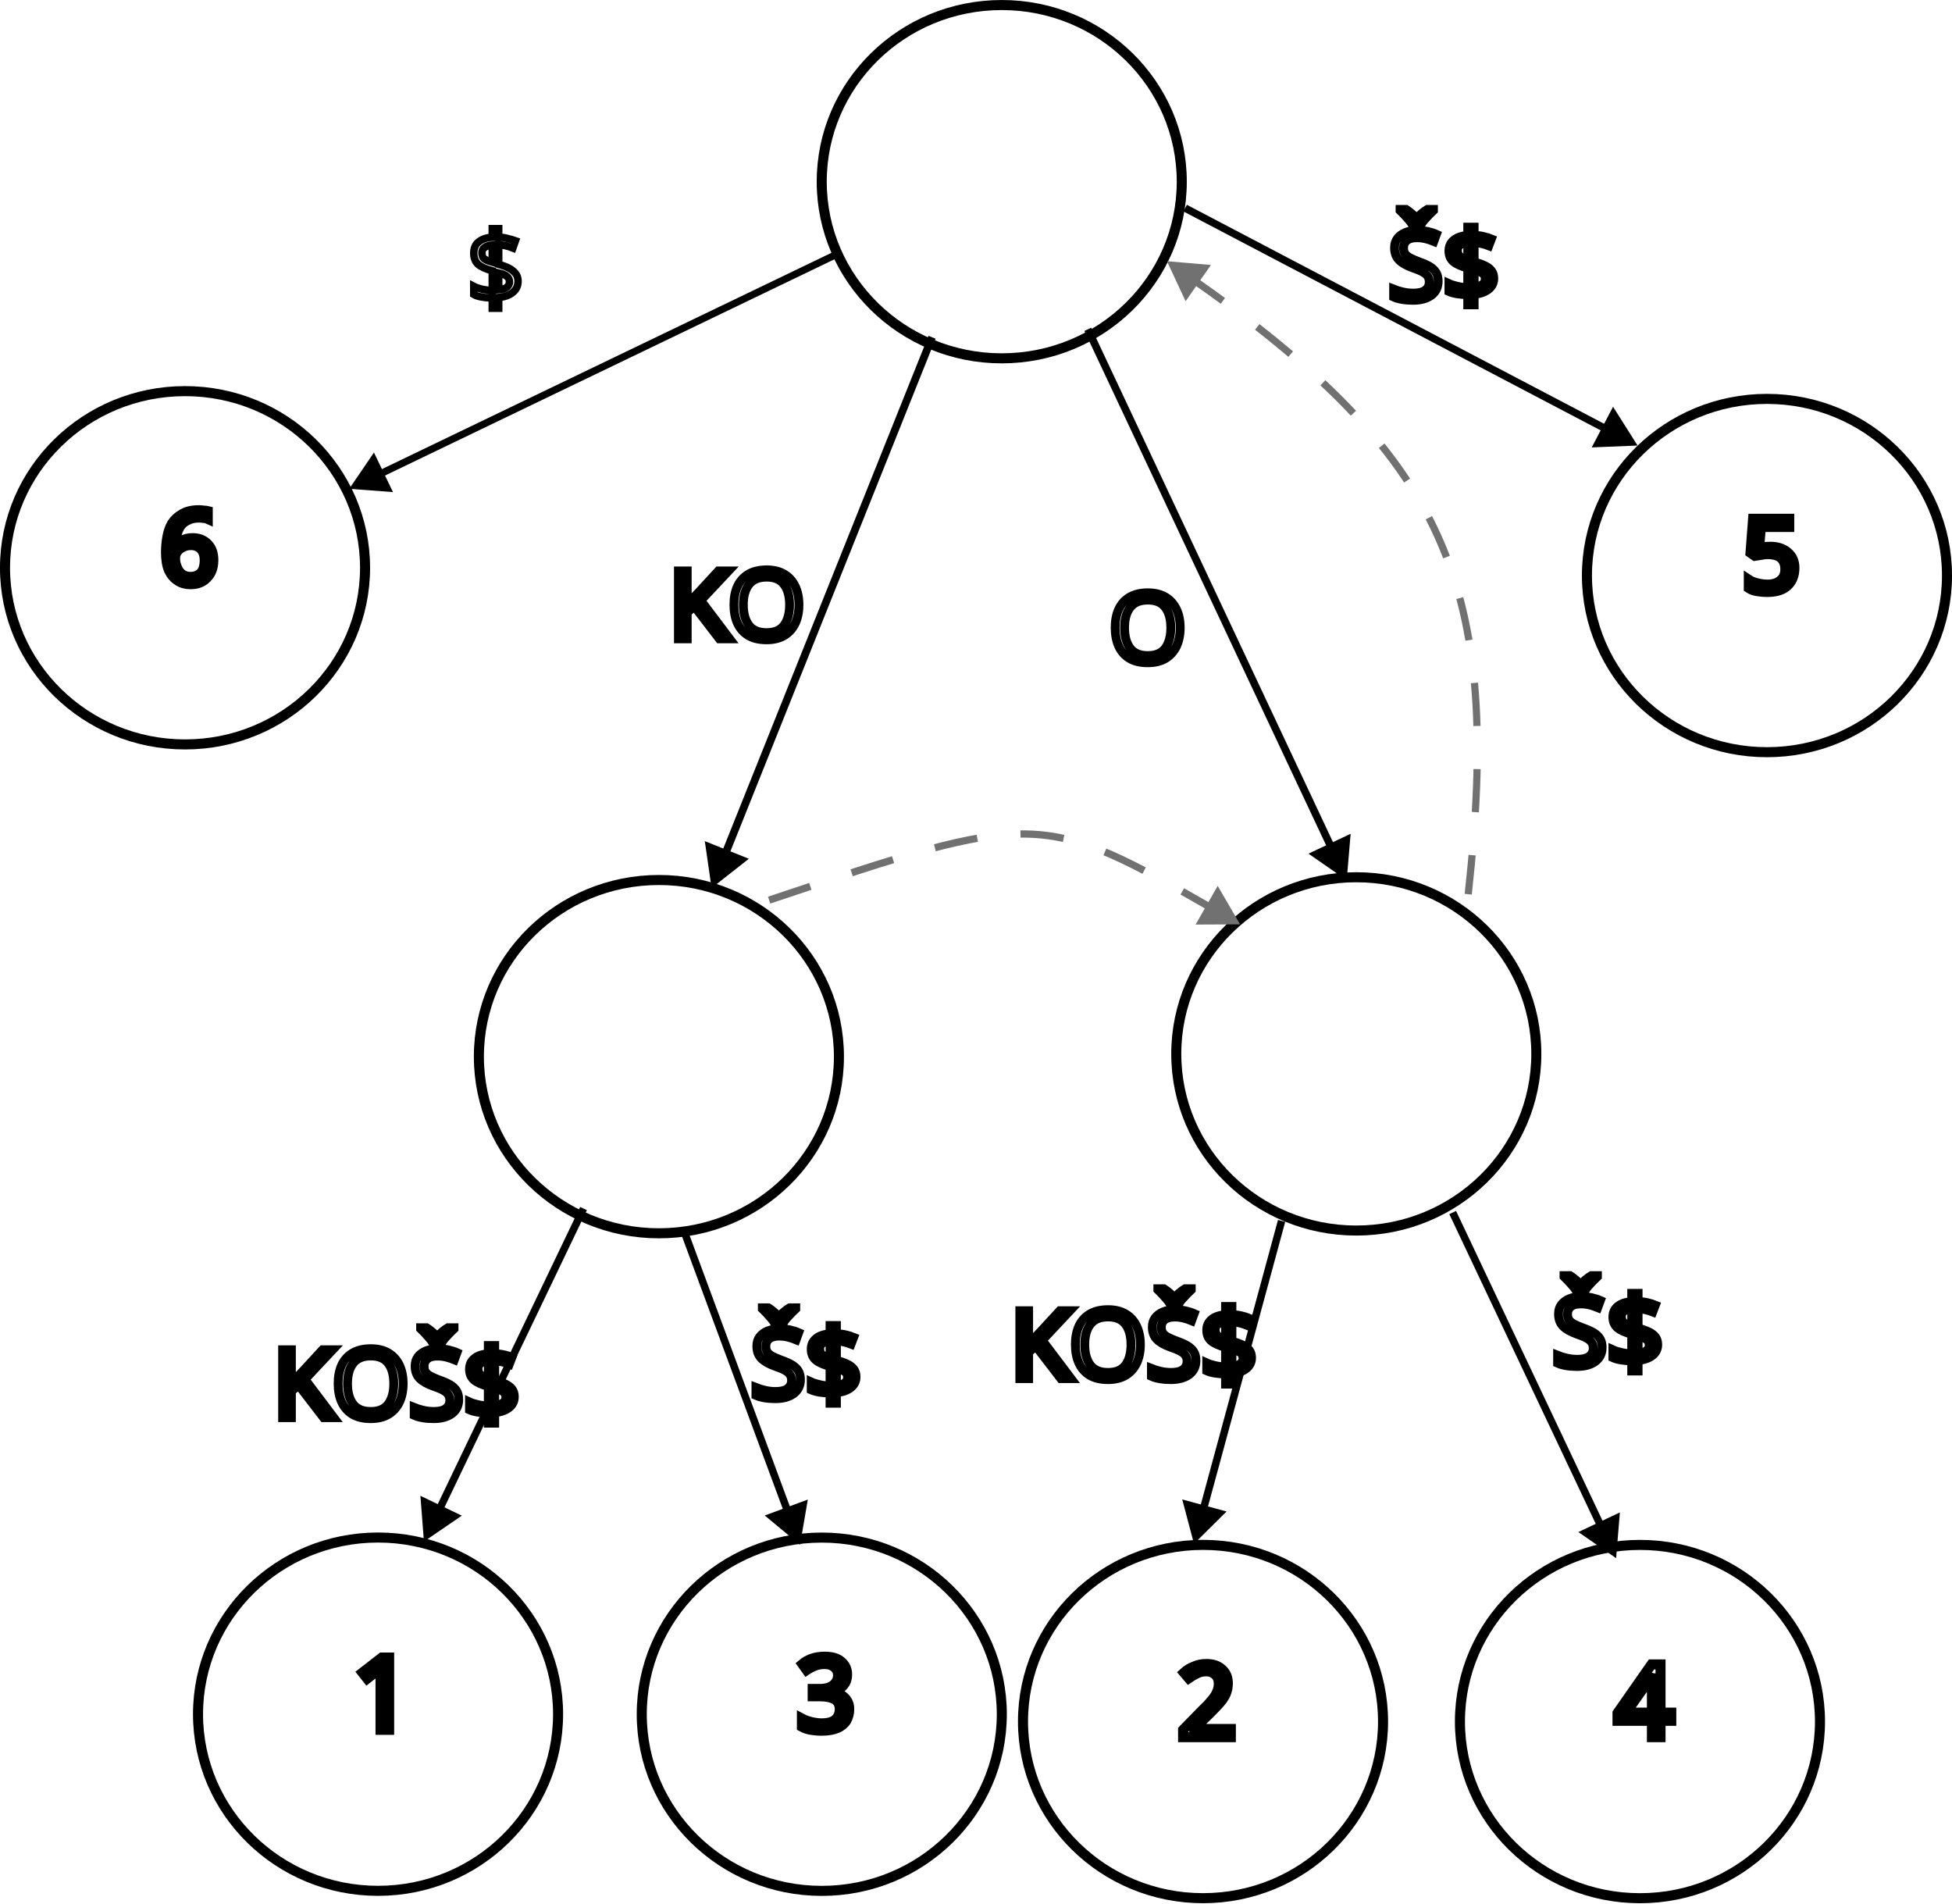
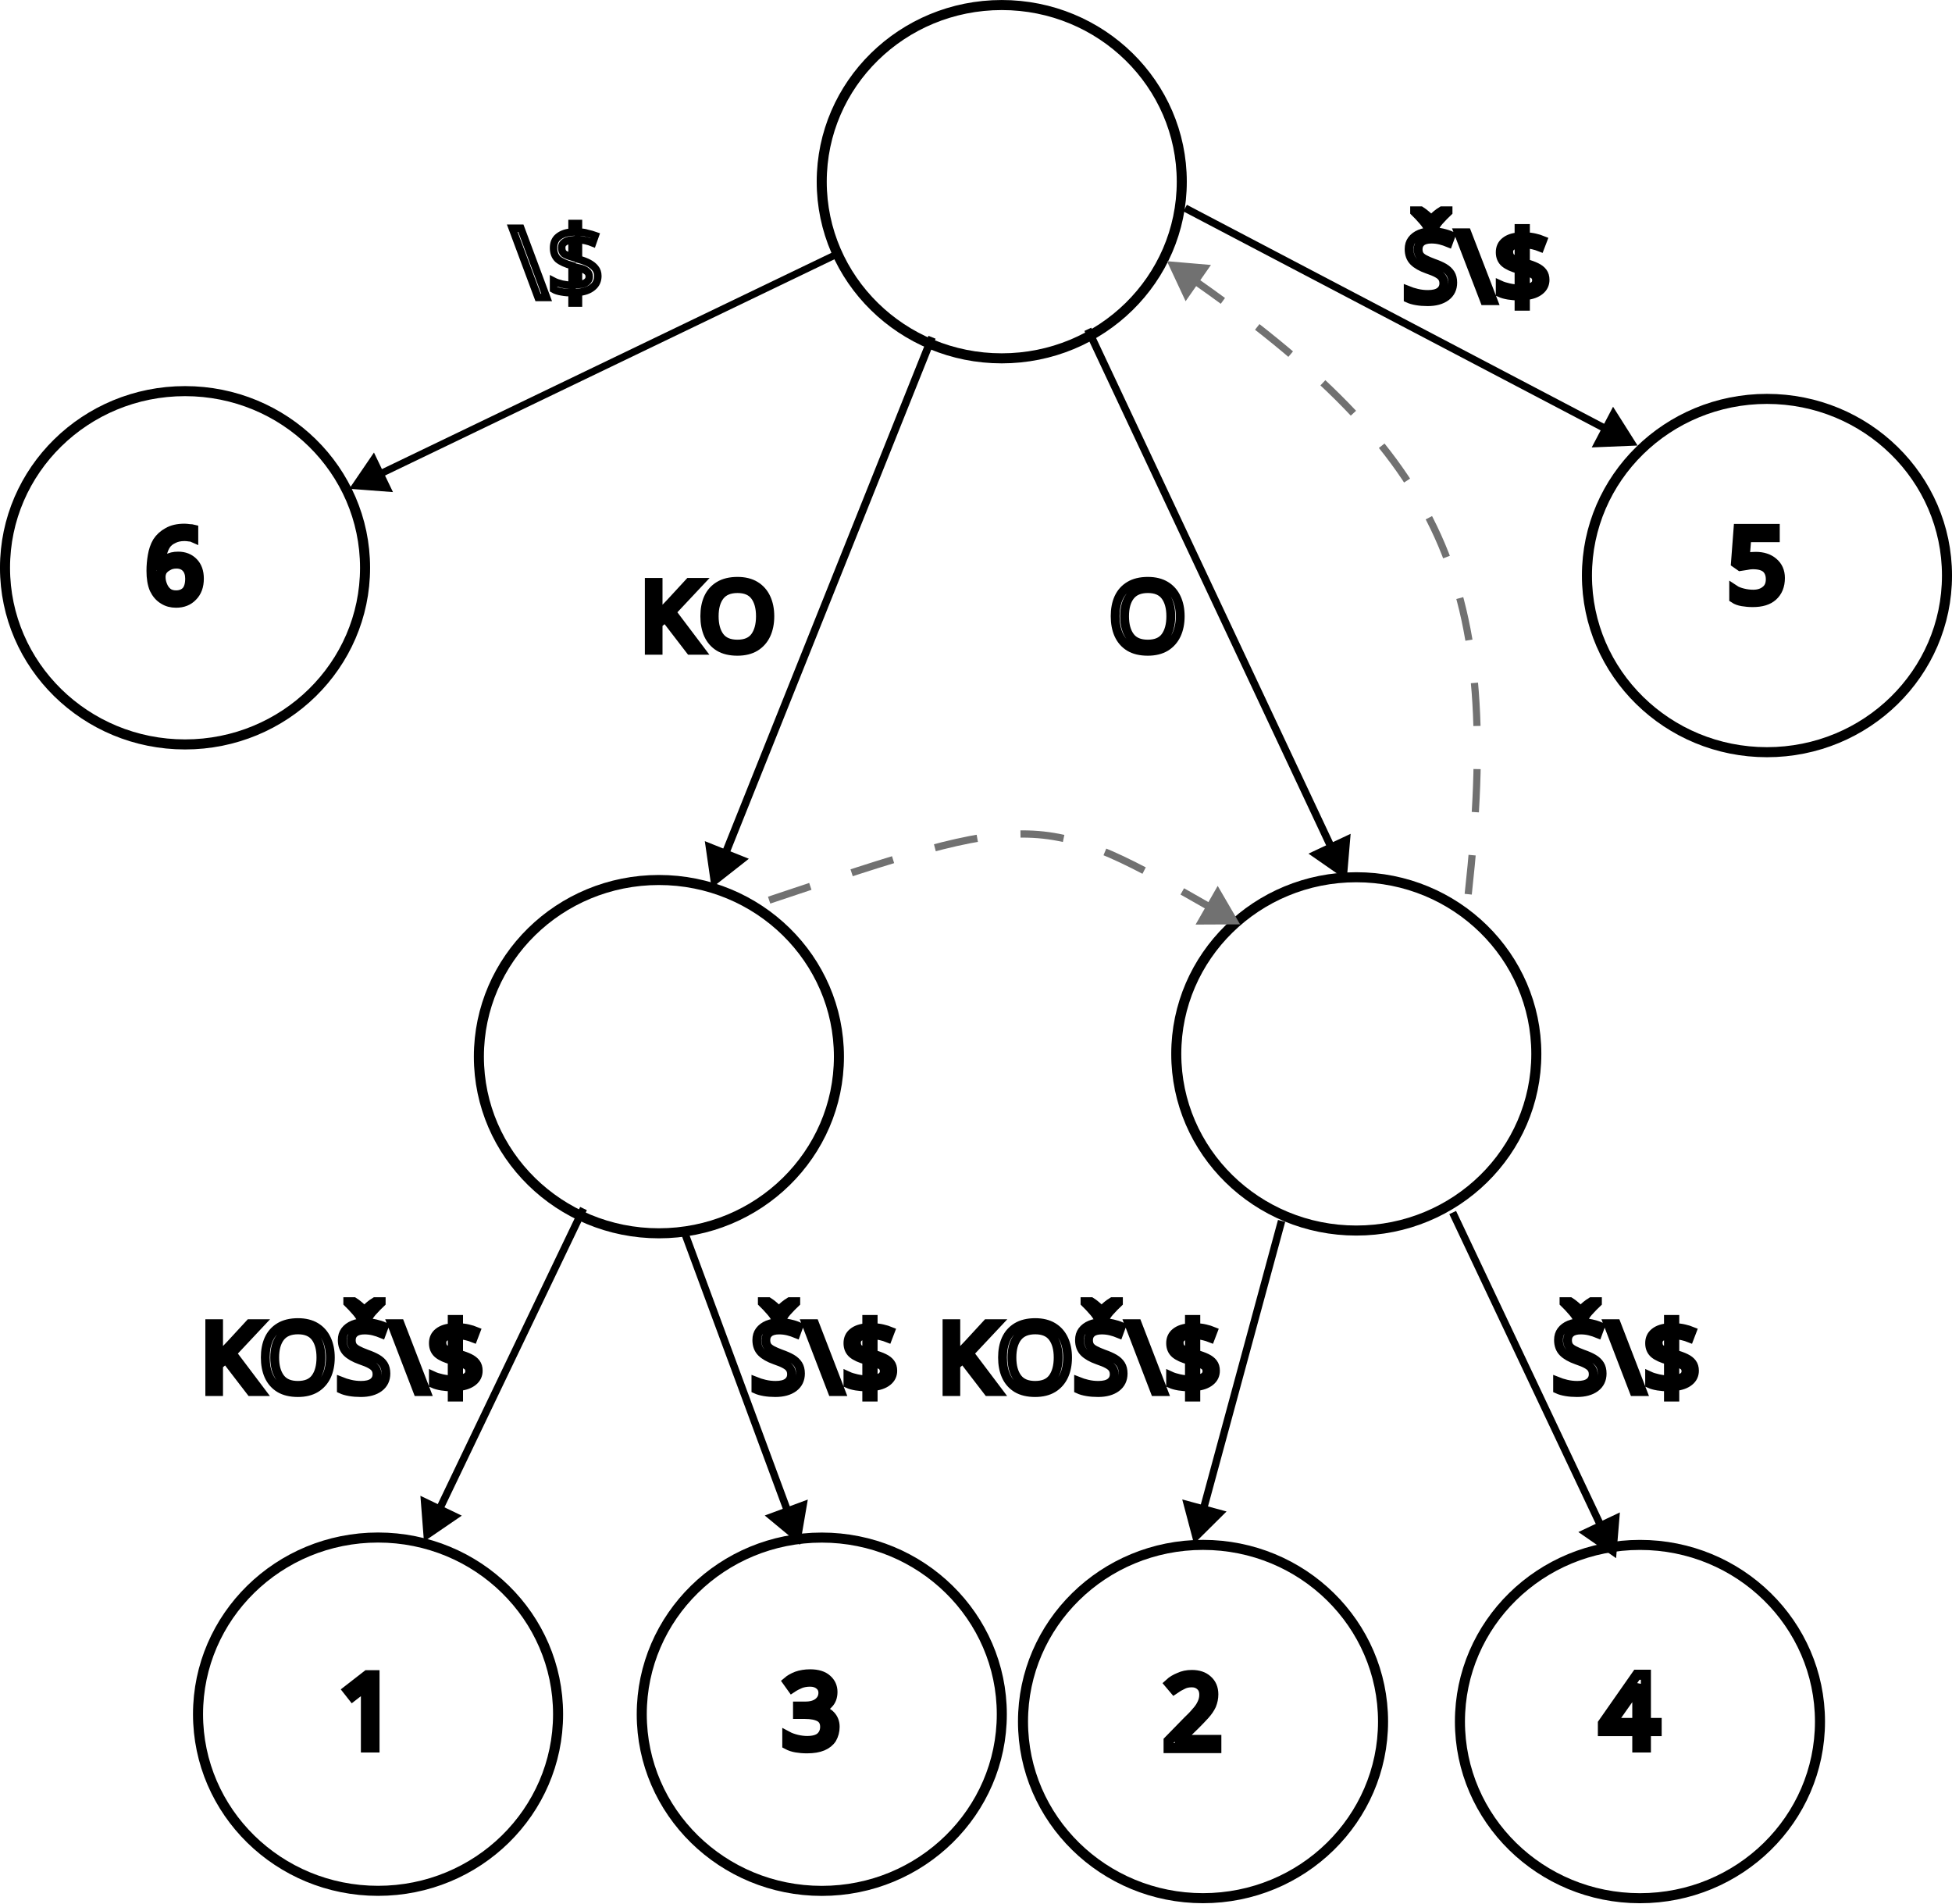
<svg xmlns="http://www.w3.org/2000/svg" width="70.913mm" height="69.127mm" viewBox="0 0 70.913 69.127" version="1.1" id="svg1" xml:space="preserve">
  <defs id="defs1">
    <marker style="overflow:visible" id="Triangle" refX="0" refY="0" orient="auto" markerWidth="1" markerHeight="1" viewBox="0 0 1 1" preserveAspectRatio="xMidYMid">
      <path transform="scale(0.5)" style="fill:context-stroke;fill-rule:evenodd;stroke:context-stroke;stroke-width:1pt" d="M 5.77,0 -2.88,5 V -5 Z" id="path135" />
    </marker>
    <marker style="overflow:visible" id="Triangle-1-27-2-8" refX="0" refY="0" orient="auto-start-reverse" markerWidth="1" markerHeight="1" viewBox="0 0 1 1" preserveAspectRatio="xMidYMid">
      <path transform="scale(0.5)" style="fill:context-stroke;fill-rule:evenodd;stroke:context-stroke;stroke-width:1pt" d="M 5.77,0 -2.88,5 V -5 Z" id="path135-7-9-91-0" />
    </marker>
    <marker style="overflow:visible" id="Triangle-1-27-0-35-6" refX="0" refY="0" orient="auto-start-reverse" markerWidth="1" markerHeight="1" viewBox="0 0 1 1" preserveAspectRatio="xMidYMid">
      <path transform="scale(0.5)" style="fill:context-stroke;fill-rule:evenodd;stroke:context-stroke;stroke-width:1pt" d="M 5.77,0 -2.88,5 V -5 Z" id="path135-7-9-9-9-8" />
    </marker>
    <marker style="overflow:visible" id="Triangle-1-27-0-3-8-1" refX="0" refY="0" orient="auto-start-reverse" markerWidth="1" markerHeight="1" viewBox="0 0 1 1" preserveAspectRatio="xMidYMid">
      <path transform="scale(0.5)" style="fill:context-stroke;fill-rule:evenodd;stroke:context-stroke;stroke-width:1pt" d="M 5.77,0 -2.88,5 V -5 Z" id="path135-7-9-9-8-4-9" />
    </marker>
    <marker style="overflow:visible" id="Triangle-1-2-4-6-7" refX="0" refY="0" orient="auto-start-reverse" markerWidth="1" markerHeight="1" viewBox="0 0 1 1" preserveAspectRatio="xMidYMid">
      <path transform="scale(0.5)" style="fill:context-stroke;fill-rule:evenodd;stroke:context-stroke;stroke-width:1pt" d="M 5.77,0 -2.88,5 V -5 Z" id="path135-7-2-3-3-2" />
    </marker>
    <marker style="overflow:visible" id="Triangle-1-27-0-35-7-2" refX="0" refY="0" orient="auto-start-reverse" markerWidth="1" markerHeight="1" viewBox="0 0 1 1" preserveAspectRatio="xMidYMid">
      <path transform="scale(0.5)" style="fill:context-stroke;fill-rule:evenodd;stroke:context-stroke;stroke-width:1pt" d="M 5.77,0 -2.88,5 V -5 Z" id="path135-7-9-9-9-7-8" />
    </marker>
    <marker style="overflow:visible" id="Triangle-1-27-0-3-8-3-9" refX="0" refY="0" orient="auto-start-reverse" markerWidth="1" markerHeight="1" viewBox="0 0 1 1" preserveAspectRatio="xMidYMid">
      <path transform="scale(0.5)" style="fill:context-stroke;fill-rule:evenodd;stroke:context-stroke;stroke-width:1pt" d="M 5.77,0 -2.88,5 V -5 Z" id="path135-7-9-9-8-4-3-0" />
    </marker>
    <marker style="overflow:visible" id="Triangle-5" refX="0" refY="0" orient="auto-start-reverse" markerWidth="1" markerHeight="1" viewBox="0 0 1 1" preserveAspectRatio="xMidYMid">
      <path transform="scale(0.5)" style="fill:context-stroke;fill-rule:evenodd;stroke:context-stroke;stroke-width:1pt" d="M 5.77,0 -2.88,5 V -5 Z" id="path135-8" />
    </marker>
    <marker style="overflow:visible" id="Triangle-58" refX="0" refY="0" orient="auto-start-reverse" markerWidth="1" markerHeight="1" viewBox="0 0 1 1" preserveAspectRatio="xMidYMid">
      <path transform="scale(0.5)" style="fill:context-stroke;fill-rule:evenodd;stroke:context-stroke;stroke-width:1pt" d="M 5.77,0 -2.88,5 V -5 Z" id="path135-1" />
    </marker>
    <rect x="173.456" y="550.378" width="62.326" height="20.116" id="rect37" />
    <rect x="173.456" y="550.378" width="62.326" height="20.116" id="rect38" />
    <rect x="173.456" y="550.378" width="62.326" height="20.116" id="rect39" />
    <rect x="173.456" y="550.378" width="62.326" height="20.116" id="rect40" />
    <rect x="173.456" y="550.378" width="62.326" height="20.116" id="rect41" />
    <rect x="173.456" y="550.378" width="62.326" height="20.116" id="rect42" />
    <rect x="173.456" y="550.378" width="62.326" height="20.116" id="rect43" />
  </defs>
-   <text xml:space="preserve" style="font-style:normal;font-variant:normal;font-weight:normal;font-stretch:normal;font-size:3.678px;font-family:sans-serif;-inkscape-font-specification:'sans-serif, Normal';font-variant-ligatures:normal;font-variant-caps:normal;font-variant-numeric:normal;font-variant-east-asian:normal;text-align:start;writing-mode:lr-tb;direction:ltr;text-anchor:start;display:inline;fill:none;fill-opacity:0;fill-rule:nonzero;stroke:#000000;stroke-width:0.365;stroke-dasharray:none;stroke-opacity:1" x="12.839" y="62.828" id="text1">
-     <tspan id="tspan1" style="stroke-width:0.365" x="12.839" y="62.828">1</tspan>
+   <text xml:space="preserve" style="font-style:normal;font-variant:normal;font-weight:normal;font-stretch:normal;font-size:3.678px;font-family:sans-serif;-inkscape-font-specification:'sans-serif, Normal';font-variant-ligatures:normal;font-variant-caps:normal;font-variant-numeric:normal;font-variant-east-asian:normal;text-align:start;writing-mode:lr-tb;direction:ltr;text-anchor:start;display:inline;fill:none;fill-opacity:0;fill-rule:nonzero;stroke:#000000;stroke-width:0.365;stroke-dasharray:none;stroke-opacity:1" x="12.31" y="63.469" id="text1">
+     <tspan id="tspan1" style="stroke-width:0.365" x="12.31" y="63.469">1</tspan>
  </text>
  <ellipse style="fill:none;fill-opacity:0;fill-rule:nonzero;stroke:#000000;stroke-width:0.365;stroke-dasharray:none;stroke-opacity:1" id="ellipse1" cx="36.392" cy="6.599" rx="6.54" ry="6.416" />
  <ellipse style="fill:none;fill-opacity:0;fill-rule:nonzero;stroke:#000000;stroke-width:0.365;stroke-dasharray:none;stroke-opacity:1" id="ellipse2" cx="23.937" cy="38.378" rx="6.54" ry="6.416" />
  <ellipse style="fill:none;fill-opacity:0;fill-rule:nonzero;stroke:#000000;stroke-width:0.365;stroke-dasharray:none;stroke-opacity:1" id="ellipse3" cx="13.734" cy="62.26" rx="6.54" ry="6.416" />
-   <text xml:space="preserve" style="font-style:normal;font-variant:normal;font-weight:normal;font-stretch:normal;font-size:3.678px;font-family:sans-serif;-inkscape-font-specification:'sans-serif, Normal';font-variant-ligatures:normal;font-variant-caps:normal;font-variant-numeric:normal;font-variant-east-asian:normal;text-align:start;writing-mode:lr-tb;direction:ltr;text-anchor:start;display:inline;fill:none;fill-opacity:0;fill-rule:nonzero;stroke:#000000;stroke-width:0.365;stroke-dasharray:none;stroke-opacity:1" x="28.959" y="62.83" id="text3">
-     <tspan id="tspan3" style="stroke-width:0.365" x="28.959" y="62.83">3</tspan>
+   <text xml:space="preserve" style="font-style:normal;font-variant:normal;font-weight:normal;font-stretch:normal;font-size:3.678px;font-family:sans-serif;-inkscape-font-specification:'sans-serif, Normal';font-variant-ligatures:normal;font-variant-caps:normal;font-variant-numeric:normal;font-variant-east-asian:normal;text-align:start;writing-mode:lr-tb;direction:ltr;text-anchor:start;display:inline;fill:none;fill-opacity:0;fill-rule:nonzero;stroke:#000000;stroke-width:0.365;stroke-dasharray:none;stroke-opacity:1" x="28.43" y="63.465" id="text3">
+     <tspan id="tspan3" style="stroke-width:0.365" x="28.43" y="63.465">3</tspan>
  </text>
  <ellipse style="fill:none;fill-opacity:0;fill-rule:nonzero;stroke:#000000;stroke-width:0.365;stroke-dasharray:none;stroke-opacity:1" id="ellipse4" cx="29.854" cy="62.262" rx="6.54" ry="6.416" />
  <path style="fill:none;fill-opacity:0;fill-rule:nonzero;stroke:#000000;stroke-width:0.28;stroke-dasharray:none;stroke-opacity:1;marker-end:url(#Triangle-1-27-2-8)" d="M 33.859,12.25 26.22,31.332" id="path5" />
  <path style="fill:none;fill-opacity:0;fill-rule:nonzero;stroke:#000000;stroke-width:0.271;stroke-dasharray:none;stroke-opacity:1;marker-end:url(#Triangle-1-27-0-35-6)" d="m 21.198,43.895 -5.381,11.227" id="path8" />
  <path style="fill:none;fill-opacity:0;fill-rule:nonzero;stroke:#000000;stroke-width:0.271;stroke-dasharray:none;stroke-opacity:1;marker-end:url(#Triangle-1-27-0-3-8-1)" d="m 24.866,44.761 3.865,10.444" id="path9" />
-   <text xml:space="preserve" transform="matrix(0.2326683,0,0,0.2252089,-16.06136,-103.7778)" id="text28" style="font-style:normal;font-variant:normal;font-weight:300;font-stretch:normal;font-size:15.411px;font-family:Calibri;-inkscape-font-specification:'Calibri, Light';font-variant-ligatures:normal;font-variant-caps:normal;font-variant-numeric:normal;font-variant-east-asian:normal;text-align:start;writing-mode:lr-tb;direction:ltr;white-space:pre;shape-inside:url(#rect37);display:inline;fill:#000000;fill-opacity:0;fill-rule:nonzero;stroke:#000000;stroke-width:1.38;stroke-dasharray:none;stroke-opacity:1">
-     <tspan x="173.457" y="563.862" id="tspan2">KO</tspan>
+   <text xml:space="preserve" transform="matrix(0.2326683,0,0,0.2252089,-17.1197,-103.3611)" id="text28" style="font-style:normal;font-variant:normal;font-weight:300;font-stretch:normal;font-size:15.411px;font-family:Calibri;-inkscape-font-specification:'Calibri, Light';font-variant-ligatures:normal;font-variant-caps:normal;font-variant-numeric:normal;font-variant-east-asian:normal;text-align:start;writing-mode:lr-tb;direction:ltr;white-space:pre;shape-inside:url(#rect37);display:inline;fill:#000000;fill-opacity:1;fill-rule:nonzero;stroke:#000000;stroke-width:1.38;stroke-dasharray:none;stroke-opacity:1">
+     <tspan x="173.457" y="563.862" id="tspan10">KO</tspan>
  </text>
-   <text xml:space="preserve" transform="matrix(0.2326683,0,0,0.2252089,-13.07826,-76.21565)" id="text29" style="font-style:normal;font-variant:normal;font-weight:300;font-stretch:normal;font-size:15.411px;font-family:Calibri;-inkscape-font-specification:'Calibri, Light';font-variant-ligatures:normal;font-variant-caps:normal;font-variant-numeric:normal;font-variant-east-asian:normal;text-align:start;writing-mode:lr-tb;direction:ltr;white-space:pre;shape-inside:url(#rect38);display:inline;fill:none;fill-opacity:0;fill-rule:nonzero;stroke:#000000;stroke-width:1.38;stroke-dasharray:none;stroke-opacity:1">
-     <tspan x="173.457" y="563.862" id="tspan4">Š$</tspan>
+   <text xml:space="preserve" transform="matrix(0.2326683,0,0,0.2252089,-13.07826,-76.43749)" id="text29" style="font-style:normal;font-variant:normal;font-weight:300;font-stretch:normal;font-size:15.411px;font-family:Calibri;-inkscape-font-specification:'Calibri, Light';font-variant-ligatures:normal;font-variant-caps:normal;font-variant-numeric:normal;font-variant-east-asian:normal;text-align:start;writing-mode:lr-tb;direction:ltr;white-space:pre;shape-inside:url(#rect38);display:inline;fill:none;fill-opacity:0;fill-rule:nonzero;stroke:#000000;stroke-width:1.38;stroke-dasharray:none;stroke-opacity:1">
+     <tspan x="173.457" y="563.862" id="tspan11">Š\$</tspan>
  </text>
-   <ellipse style="fill:none;fill-opacity:0;fill-rule:nonzero;stroke:#000000;stroke-width:0.365;stroke-dasharray:none;stroke-opacity:1" id="ellipse29" cx="49.272" cy="38.278" rx="6.54" ry="6.416" />
+   <ellipse style="fill:none;fill-opacity:1;fill-rule:nonzero;stroke:#000000;stroke-width:0.365;stroke-dasharray:none;stroke-opacity:1" id="ellipse29" cx="49.272" cy="38.278" rx="6.54" ry="6.416" />
  <path style="fill:none;fill-opacity:0;fill-rule:nonzero;stroke:#000000;stroke-width:0.275;stroke-dasharray:none;stroke-opacity:1;marker-end:url(#Triangle-1-2-4-6-7)" d="m 39.519,11.961 8.989,19.125" id="path29" />
-   <text xml:space="preserve" transform="matrix(0.2326683,0,0,0.2252089,-0.064277,-102.9445)" id="text30" style="font-style:normal;font-variant:normal;font-weight:300;font-stretch:normal;font-size:15.411px;font-family:Calibri;-inkscape-font-specification:'Calibri, Light';font-variant-ligatures:normal;font-variant-caps:normal;font-variant-numeric:normal;font-variant-east-asian:normal;text-align:start;writing-mode:lr-tb;direction:ltr;white-space:pre;shape-inside:url(#rect39);display:inline;fill:none;fill-opacity:0;fill-rule:nonzero;stroke:#000000;stroke-width:1.38;stroke-dasharray:none;stroke-opacity:1">
-     <tspan x="173.457" y="563.862" id="tspan5">O</tspan>
+   <text xml:space="preserve" transform="matrix(0.2326683,0,0,0.2252089,-0.064277,-103.3611)" id="text30" style="font-style:normal;font-variant:normal;font-weight:300;font-stretch:normal;font-size:15.411px;font-family:Calibri;-inkscape-font-specification:'Calibri, Light';font-variant-ligatures:normal;font-variant-caps:normal;font-variant-numeric:normal;font-variant-east-asian:normal;text-align:start;writing-mode:lr-tb;direction:ltr;white-space:pre;shape-inside:url(#rect39);display:inline;fill:none;fill-opacity:0;fill-rule:nonzero;stroke:#000000;stroke-width:1.38;stroke-dasharray:none;stroke-opacity:1">
+     <tspan x="173.457" y="563.862" id="tspan12">O</tspan>
  </text>
-   <text xml:space="preserve" transform="matrix(0.2326683,0,0,0.2252089,-30.4404,-75.49036)" id="text31" style="font-style:normal;font-variant:normal;font-weight:300;font-stretch:normal;font-size:15.411px;font-family:Calibri;-inkscape-font-specification:'Calibri, Light';font-variant-ligatures:normal;font-variant-caps:normal;font-variant-numeric:normal;font-variant-east-asian:normal;text-align:start;writing-mode:lr-tb;direction:ltr;white-space:pre;shape-inside:url(#rect40);display:inline;fill:none;fill-opacity:0;fill-rule:nonzero;stroke:#000000;stroke-width:1.38;stroke-dasharray:none;stroke-opacity:1">
-     <tspan x="173.457" y="563.862" id="tspan6">KOŠ$</tspan>
+   <text xml:space="preserve" transform="matrix(0.2326683,0,0,0.2252089,-33.08623,-76.43749)" id="text31" style="font-style:normal;font-variant:normal;font-weight:300;font-stretch:normal;font-size:15.411px;font-family:Calibri;-inkscape-font-specification:'Calibri, Light';font-variant-ligatures:normal;font-variant-caps:normal;font-variant-numeric:normal;font-variant-east-asian:normal;text-align:start;writing-mode:lr-tb;direction:ltr;white-space:pre;shape-inside:url(#rect40);display:inline;fill:none;fill-opacity:0;fill-rule:nonzero;stroke:#000000;stroke-width:1.38;stroke-dasharray:none;stroke-opacity:1">
+     <tspan x="173.457" y="563.862" id="tspan13">KOŠ\$</tspan>
  </text>
-   <text xml:space="preserve" style="font-style:normal;font-variant:normal;font-weight:normal;font-stretch:normal;font-size:3.678px;font-family:sans-serif;-inkscape-font-specification:'sans-serif, Normal';font-variant-ligatures:normal;font-variant-caps:normal;font-variant-numeric:normal;font-variant-east-asian:normal;text-align:start;writing-mode:lr-tb;direction:ltr;text-anchor:start;display:inline;fill:none;fill-opacity:0;fill-rule:nonzero;stroke:#000000;stroke-width:0.365;stroke-dasharray:none;stroke-opacity:1" x="42.81" y="63.095" id="text32">
-     <tspan id="tspan32" style="stroke-width:0.365" x="42.81" y="63.095">2</tspan>
+   <text xml:space="preserve" style="font-style:normal;font-variant:normal;font-weight:normal;font-stretch:normal;font-size:3.678px;font-family:sans-serif;-inkscape-font-specification:'sans-serif, Normal';font-variant-ligatures:normal;font-variant-caps:normal;font-variant-numeric:normal;font-variant-east-asian:normal;text-align:start;writing-mode:lr-tb;direction:ltr;text-anchor:start;display:inline;fill:none;fill-opacity:0;fill-rule:nonzero;stroke:#000000;stroke-width:0.365;stroke-dasharray:none;stroke-opacity:1" x="42.281" y="63.492" id="text32">
+     <tspan id="tspan32" style="stroke-width:0.365" x="42.281" y="63.492">2</tspan>
  </text>
  <ellipse style="fill:none;fill-opacity:0;fill-rule:nonzero;stroke:#000000;stroke-width:0.365;stroke-dasharray:none;stroke-opacity:1" id="ellipse32" cx="43.704" cy="62.527" rx="6.54" ry="6.416" />
-   <text xml:space="preserve" style="font-style:normal;font-variant:normal;font-weight:normal;font-stretch:normal;font-size:3.678px;font-family:sans-serif;-inkscape-font-specification:'sans-serif, Normal';font-variant-ligatures:normal;font-variant-caps:normal;font-variant-numeric:normal;font-variant-east-asian:normal;text-align:start;writing-mode:lr-tb;direction:ltr;text-anchor:start;display:inline;fill:none;fill-opacity:0;fill-rule:nonzero;stroke:#000000;stroke-width:0.365;stroke-dasharray:none;stroke-opacity:1" x="58.683" y="63.096" id="text33">
-     <tspan id="tspan33" style="stroke-width:0.365" x="58.683" y="63.096">4</tspan>
+   <text xml:space="preserve" style="font-style:normal;font-variant:normal;font-weight:normal;font-stretch:normal;font-size:3.678px;font-family:sans-serif;-inkscape-font-specification:'sans-serif, Normal';font-variant-ligatures:normal;font-variant-caps:normal;font-variant-numeric:normal;font-variant-east-asian:normal;text-align:start;writing-mode:lr-tb;direction:ltr;text-anchor:start;display:inline;fill:none;fill-opacity:0;fill-rule:nonzero;stroke:#000000;stroke-width:0.365;stroke-dasharray:none;stroke-opacity:1" x="58.154" y="63.465" id="text33">
+     <tspan id="tspan33" style="stroke-width:0.365" x="58.154" y="63.465">4</tspan>
  </text>
  <ellipse style="fill:none;fill-opacity:0;fill-rule:nonzero;stroke:#000000;stroke-width:0.365;stroke-dasharray:none;stroke-opacity:1" id="ellipse33" cx="59.577" cy="62.528" rx="6.54" ry="6.416" />
  <path style="fill:none;fill-opacity:0;fill-rule:nonzero;stroke:#000000;stroke-width:0.271;stroke-dasharray:none;stroke-opacity:1;marker-end:url(#Triangle-1-27-0-35-7-2)" d="m 46.558,44.344 -2.93,10.799" id="path33" />
  <path style="fill:none;fill-opacity:0;fill-rule:nonzero;stroke:#000000;stroke-width:0.271;stroke-dasharray:none;stroke-opacity:1;marker-end:url(#Triangle-1-27-0-3-8-3-9)" d="m 52.774,44.04 5.525,11.683" id="path34" />
-   <text xml:space="preserve" transform="matrix(0.2326683,0,0,0.2252089,16.04549,-77.38461)" id="text34" style="font-style:normal;font-variant:normal;font-weight:300;font-stretch:normal;font-size:15.411px;font-family:Calibri;-inkscape-font-specification:'Calibri, Light';font-variant-ligatures:normal;font-variant-caps:normal;font-variant-numeric:normal;font-variant-east-asian:normal;text-align:start;writing-mode:lr-tb;direction:ltr;white-space:pre;shape-inside:url(#rect41);display:inline;fill:none;fill-opacity:0;fill-rule:nonzero;stroke:#000000;stroke-width:1.38;stroke-dasharray:none;stroke-opacity:1">
-     <tspan x="173.457" y="563.862" id="tspan7">Š$</tspan>
+   <text xml:space="preserve" transform="matrix(0.2326683,0,0,0.2252089,16.04549,-76.43749)" id="text34" style="font-style:normal;font-variant:normal;font-weight:300;font-stretch:normal;font-size:15.411px;font-family:Calibri;-inkscape-font-specification:'Calibri, Light';font-variant-ligatures:normal;font-variant-caps:normal;font-variant-numeric:normal;font-variant-east-asian:normal;text-align:start;writing-mode:lr-tb;direction:ltr;white-space:pre;shape-inside:url(#rect41);display:inline;fill:none;fill-opacity:0;fill-rule:nonzero;stroke:#000000;stroke-width:1.38;stroke-dasharray:none;stroke-opacity:1">
+     <tspan x="173.457" y="563.862" id="tspan14">Š\$</tspan>
  </text>
-   <text xml:space="preserve" transform="matrix(0.2326683,0,0,0.2252089,-3.658007,-76.90785)" id="text35" style="font-style:normal;font-variant:normal;font-weight:300;font-stretch:normal;font-size:15.411px;font-family:Calibri;-inkscape-font-specification:'Calibri, Light';font-variant-ligatures:normal;font-variant-caps:normal;font-variant-numeric:normal;font-variant-east-asian:normal;text-align:start;writing-mode:lr-tb;direction:ltr;white-space:pre;shape-inside:url(#rect42);display:inline;fill:none;fill-opacity:0;fill-rule:nonzero;stroke:#000000;stroke-width:1.38;stroke-dasharray:none;stroke-opacity:1">
-     <tspan x="173.457" y="563.862" id="tspan8">KOŠ$</tspan>
+   <text xml:space="preserve" transform="matrix(0.2326683,0,0,0.2252089,-6.30384,-76.43749)" id="text35" style="font-style:normal;font-variant:normal;font-weight:300;font-stretch:normal;font-size:15.411px;font-family:Calibri;-inkscape-font-specification:'Calibri, Light';font-variant-ligatures:normal;font-variant-caps:normal;font-variant-numeric:normal;font-variant-east-asian:normal;text-align:start;writing-mode:lr-tb;direction:ltr;white-space:pre;shape-inside:url(#rect42);display:inline;fill:none;fill-opacity:0;fill-rule:nonzero;stroke:#000000;stroke-width:1.38;stroke-dasharray:none;stroke-opacity:1">
+     <tspan x="173.457" y="563.862" id="tspan15">KOŠ\$</tspan>
  </text>
  <path style="fill:none;fill-opacity:0;fill-rule:nonzero;stroke:#717171;stroke-width:0.263;stroke-dasharray:1.579, 1.579;stroke-dashoffset:0;stroke-opacity:1;marker-end:url(#Triangle-1-27-0-3-8-3-9)" d="m 27.941,32.694 c 9.762,-3.273 9.857,-3.268 16.299,0.416" id="path35" />
  <path style="fill:none;fill-opacity:0;fill-rule:nonzero;stroke:#717171;stroke-width:0.261;stroke-dasharray:1.566, 1.566;stroke-dashoffset:0;stroke-opacity:1;marker-start:url(#Triangle-5)" d="m 43.152,10.017 c 9.409,6.574 11.426,11.191 10.186,22.461" id="path36" />
-   <text xml:space="preserve" style="font-style:normal;font-variant:normal;font-weight:normal;font-stretch:normal;font-size:3.678px;font-family:sans-serif;-inkscape-font-specification:'sans-serif, Normal';font-variant-ligatures:normal;font-variant-caps:normal;font-variant-numeric:normal;font-variant-east-asian:normal;text-align:start;writing-mode:lr-tb;direction:ltr;text-anchor:start;display:inline;fill:none;fill-opacity:0;fill-rule:nonzero;stroke:#000000;stroke-width:0.365;stroke-dasharray:none;stroke-opacity:1" x="63.297" y="21.472" id="text36">
-     <tspan id="tspan36" style="stroke-width:0.365" x="63.297" y="21.472">5</tspan>
+   <text xml:space="preserve" style="font-style:normal;font-variant:normal;font-weight:normal;font-stretch:normal;font-size:3.678px;font-family:sans-serif;-inkscape-font-specification:'sans-serif, Normal';font-variant-ligatures:normal;font-variant-caps:normal;font-variant-numeric:normal;font-variant-east-asian:normal;text-align:start;writing-mode:lr-tb;direction:ltr;text-anchor:start;display:inline;fill:none;fill-opacity:0;fill-rule:nonzero;stroke:#000000;stroke-width:0.365;stroke-dasharray:none;stroke-opacity:1" x="62.768" y="21.835" id="text36">
+     <tspan id="tspan36" style="stroke-width:0.365" x="62.768" y="21.835">5</tspan>
  </text>
  <ellipse style="fill:none;fill-opacity:0;fill-rule:nonzero;stroke:#000000;stroke-width:0.365;stroke-dasharray:none;stroke-opacity:1" id="ellipse36" cx="64.191" cy="20.904" rx="6.54" ry="6.416" />
-   <text xml:space="preserve" style="font-style:normal;font-variant:normal;font-weight:normal;font-stretch:normal;font-size:3.678px;font-family:sans-serif;-inkscape-font-specification:'sans-serif, Normal';font-variant-ligatures:normal;font-variant-caps:normal;font-variant-numeric:normal;font-variant-east-asian:normal;text-align:start;writing-mode:lr-tb;direction:ltr;text-anchor:start;display:inline;fill:none;fill-opacity:0;fill-rule:nonzero;stroke:#000000;stroke-width:0.365;stroke-dasharray:none;stroke-opacity:1" x="5.828" y="21.19" id="text36-8">
-     <tspan id="tspan36-8" style="stroke-width:0.365" x="5.828" y="21.19">6</tspan>
+   <text xml:space="preserve" style="font-style:normal;font-variant:normal;font-weight:normal;font-stretch:normal;font-size:3.678px;font-family:sans-serif;-inkscape-font-specification:'sans-serif, Normal';font-variant-ligatures:normal;font-variant-caps:normal;font-variant-numeric:normal;font-variant-east-asian:normal;text-align:start;writing-mode:lr-tb;direction:ltr;text-anchor:start;display:inline;fill:none;fill-opacity:0;fill-rule:nonzero;stroke:#000000;stroke-width:0.365;stroke-dasharray:none;stroke-opacity:1" x="5.299" y="21.86" id="text36-8">
+     <tspan id="tspan36-8" style="stroke-width:0.365" x="5.299" y="21.86">6</tspan>
  </text>
  <ellipse style="fill:none;fill-opacity:0;fill-rule:nonzero;stroke:#000000;stroke-width:0.365;stroke-dasharray:none;stroke-opacity:1" id="ellipse36-2" cx="6.722" cy="20.622" rx="6.54" ry="6.416" />
-   <text xml:space="preserve" transform="matrix(0.2326683,0,0,0.2252089,10.0889,-116.109)" id="text37" style="font-style:normal;font-variant:normal;font-weight:300;font-stretch:normal;font-size:15.411px;font-family:Calibri;-inkscape-font-specification:'Calibri, Light';font-variant-ligatures:normal;font-variant-caps:normal;font-variant-numeric:normal;font-variant-east-asian:normal;text-align:start;writing-mode:lr-tb;direction:ltr;white-space:pre;shape-inside:url(#rect43);display:inline;fill:none;fill-opacity:0;fill-rule:nonzero;stroke:#000000;stroke-width:1.38;stroke-dasharray:none;stroke-opacity:1">
-     <tspan x="173.457" y="563.862" id="tspan9">Š$</tspan>
+   <text xml:space="preserve" transform="matrix(0.2326683,0,0,0.2252089,10.61807,-116.0593)" id="text37" style="font-style:normal;font-variant:normal;font-weight:300;font-stretch:normal;font-size:15.411px;font-family:Calibri;-inkscape-font-specification:'Calibri, Light';font-variant-ligatures:normal;font-variant-caps:normal;font-variant-numeric:normal;font-variant-east-asian:normal;text-align:start;writing-mode:lr-tb;direction:ltr;white-space:pre;shape-inside:url(#rect43);display:inline;fill:none;fill-opacity:0;fill-rule:nonzero;stroke:#000000;stroke-width:1.38;stroke-dasharray:none;stroke-opacity:1">
+     <tspan x="173.457" y="563.862" id="tspan16">Š\$</tspan>
  </text>
  <path style="fill:none;fill-opacity:0;fill-rule:nonzero;stroke:#000000;stroke-width:0.271;stroke-dasharray:none;stroke-dashoffset:0;stroke-opacity:1;marker-end:url(#Triangle-58)" d="m 43.055,7.559 c 15.583,8.176 15.583,8.176 15.583,8.176" id="path37" />
  <path style="fill:none;fill-opacity:0;stroke:#000000;stroke-width:0.259;marker-end:url(#Triangle)" d="M 30.494,9.187 13.517,17.354" id="path43" />
-   <text xml:space="preserve" style="font-style:normal;font-variant:normal;font-weight:300;font-stretch:normal;font-size:3.528px;font-family:Calibri;-inkscape-font-specification:'Calibri, Light';font-variant-ligatures:normal;font-variant-caps:normal;font-variant-numeric:normal;font-variant-east-asian:normal;text-align:start;writing-mode:lr-tb;direction:ltr;text-anchor:start;fill:none;fill-opacity:0;stroke:#000000;stroke-width:0.271" x="16.991" y="10.992" id="text38">
-     <tspan id="tspan31" style="font-style:normal;font-variant:normal;font-weight:300;font-stretch:normal;font-size:3.528px;font-family:Calibri;-inkscape-font-specification:'Calibri, Light';font-variant-ligatures:normal;font-variant-caps:normal;font-variant-numeric:normal;font-variant-east-asian:normal;stroke-width:0.271" x="16.991" y="10.992">$</tspan>
+   <text xml:space="preserve" style="font-style:normal;font-variant:normal;font-weight:300;font-stretch:normal;font-size:3.528px;font-family:Calibri;-inkscape-font-specification:'Calibri, Light';font-variant-ligatures:normal;font-variant-caps:normal;font-variant-numeric:normal;font-variant-east-asian:normal;text-align:start;writing-mode:lr-tb;direction:ltr;text-anchor:start;fill:none;fill-opacity:0;stroke:#000000;stroke-width:0.271" x="18.579" y="10.803" id="text38">
+     <tspan id="tspan31" style="font-style:normal;font-variant:normal;font-weight:300;font-stretch:normal;font-size:3.528px;font-family:Calibri;-inkscape-font-specification:'Calibri, Light';font-variant-ligatures:normal;font-variant-caps:normal;font-variant-numeric:normal;font-variant-east-asian:normal;stroke-width:0.271" x="18.579" y="10.803">\$</tspan>
  </text>
</svg>
